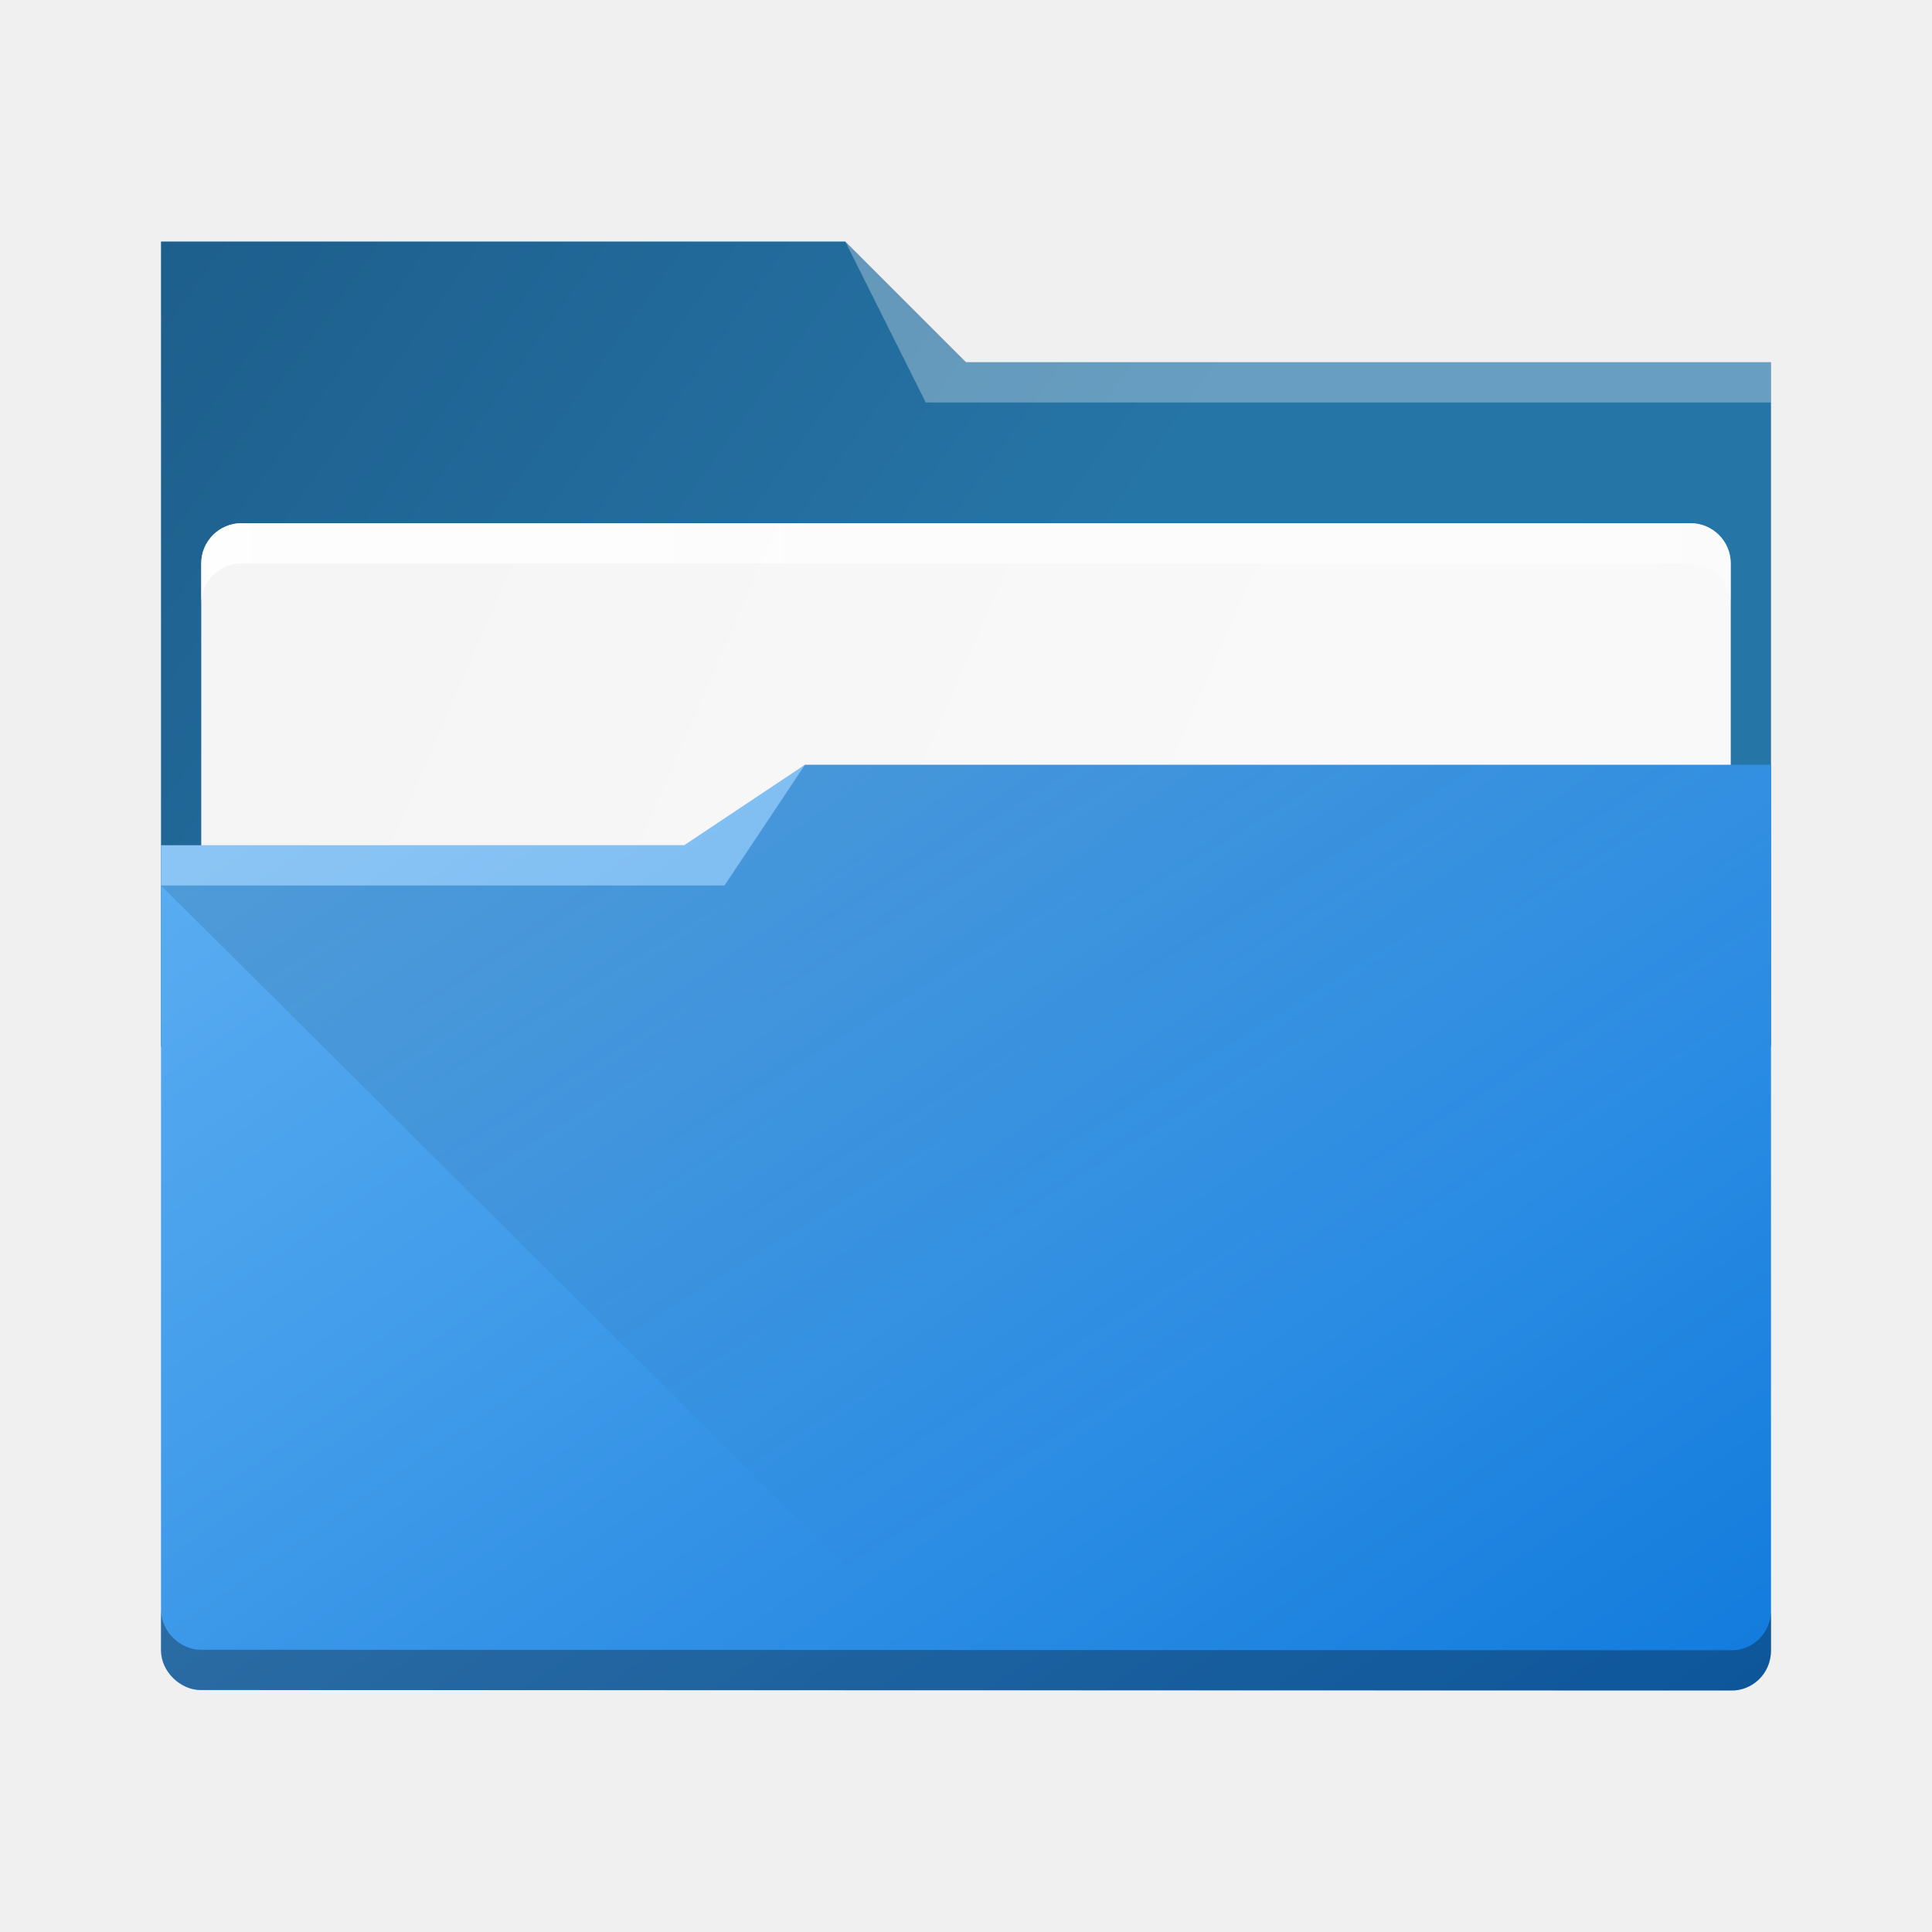
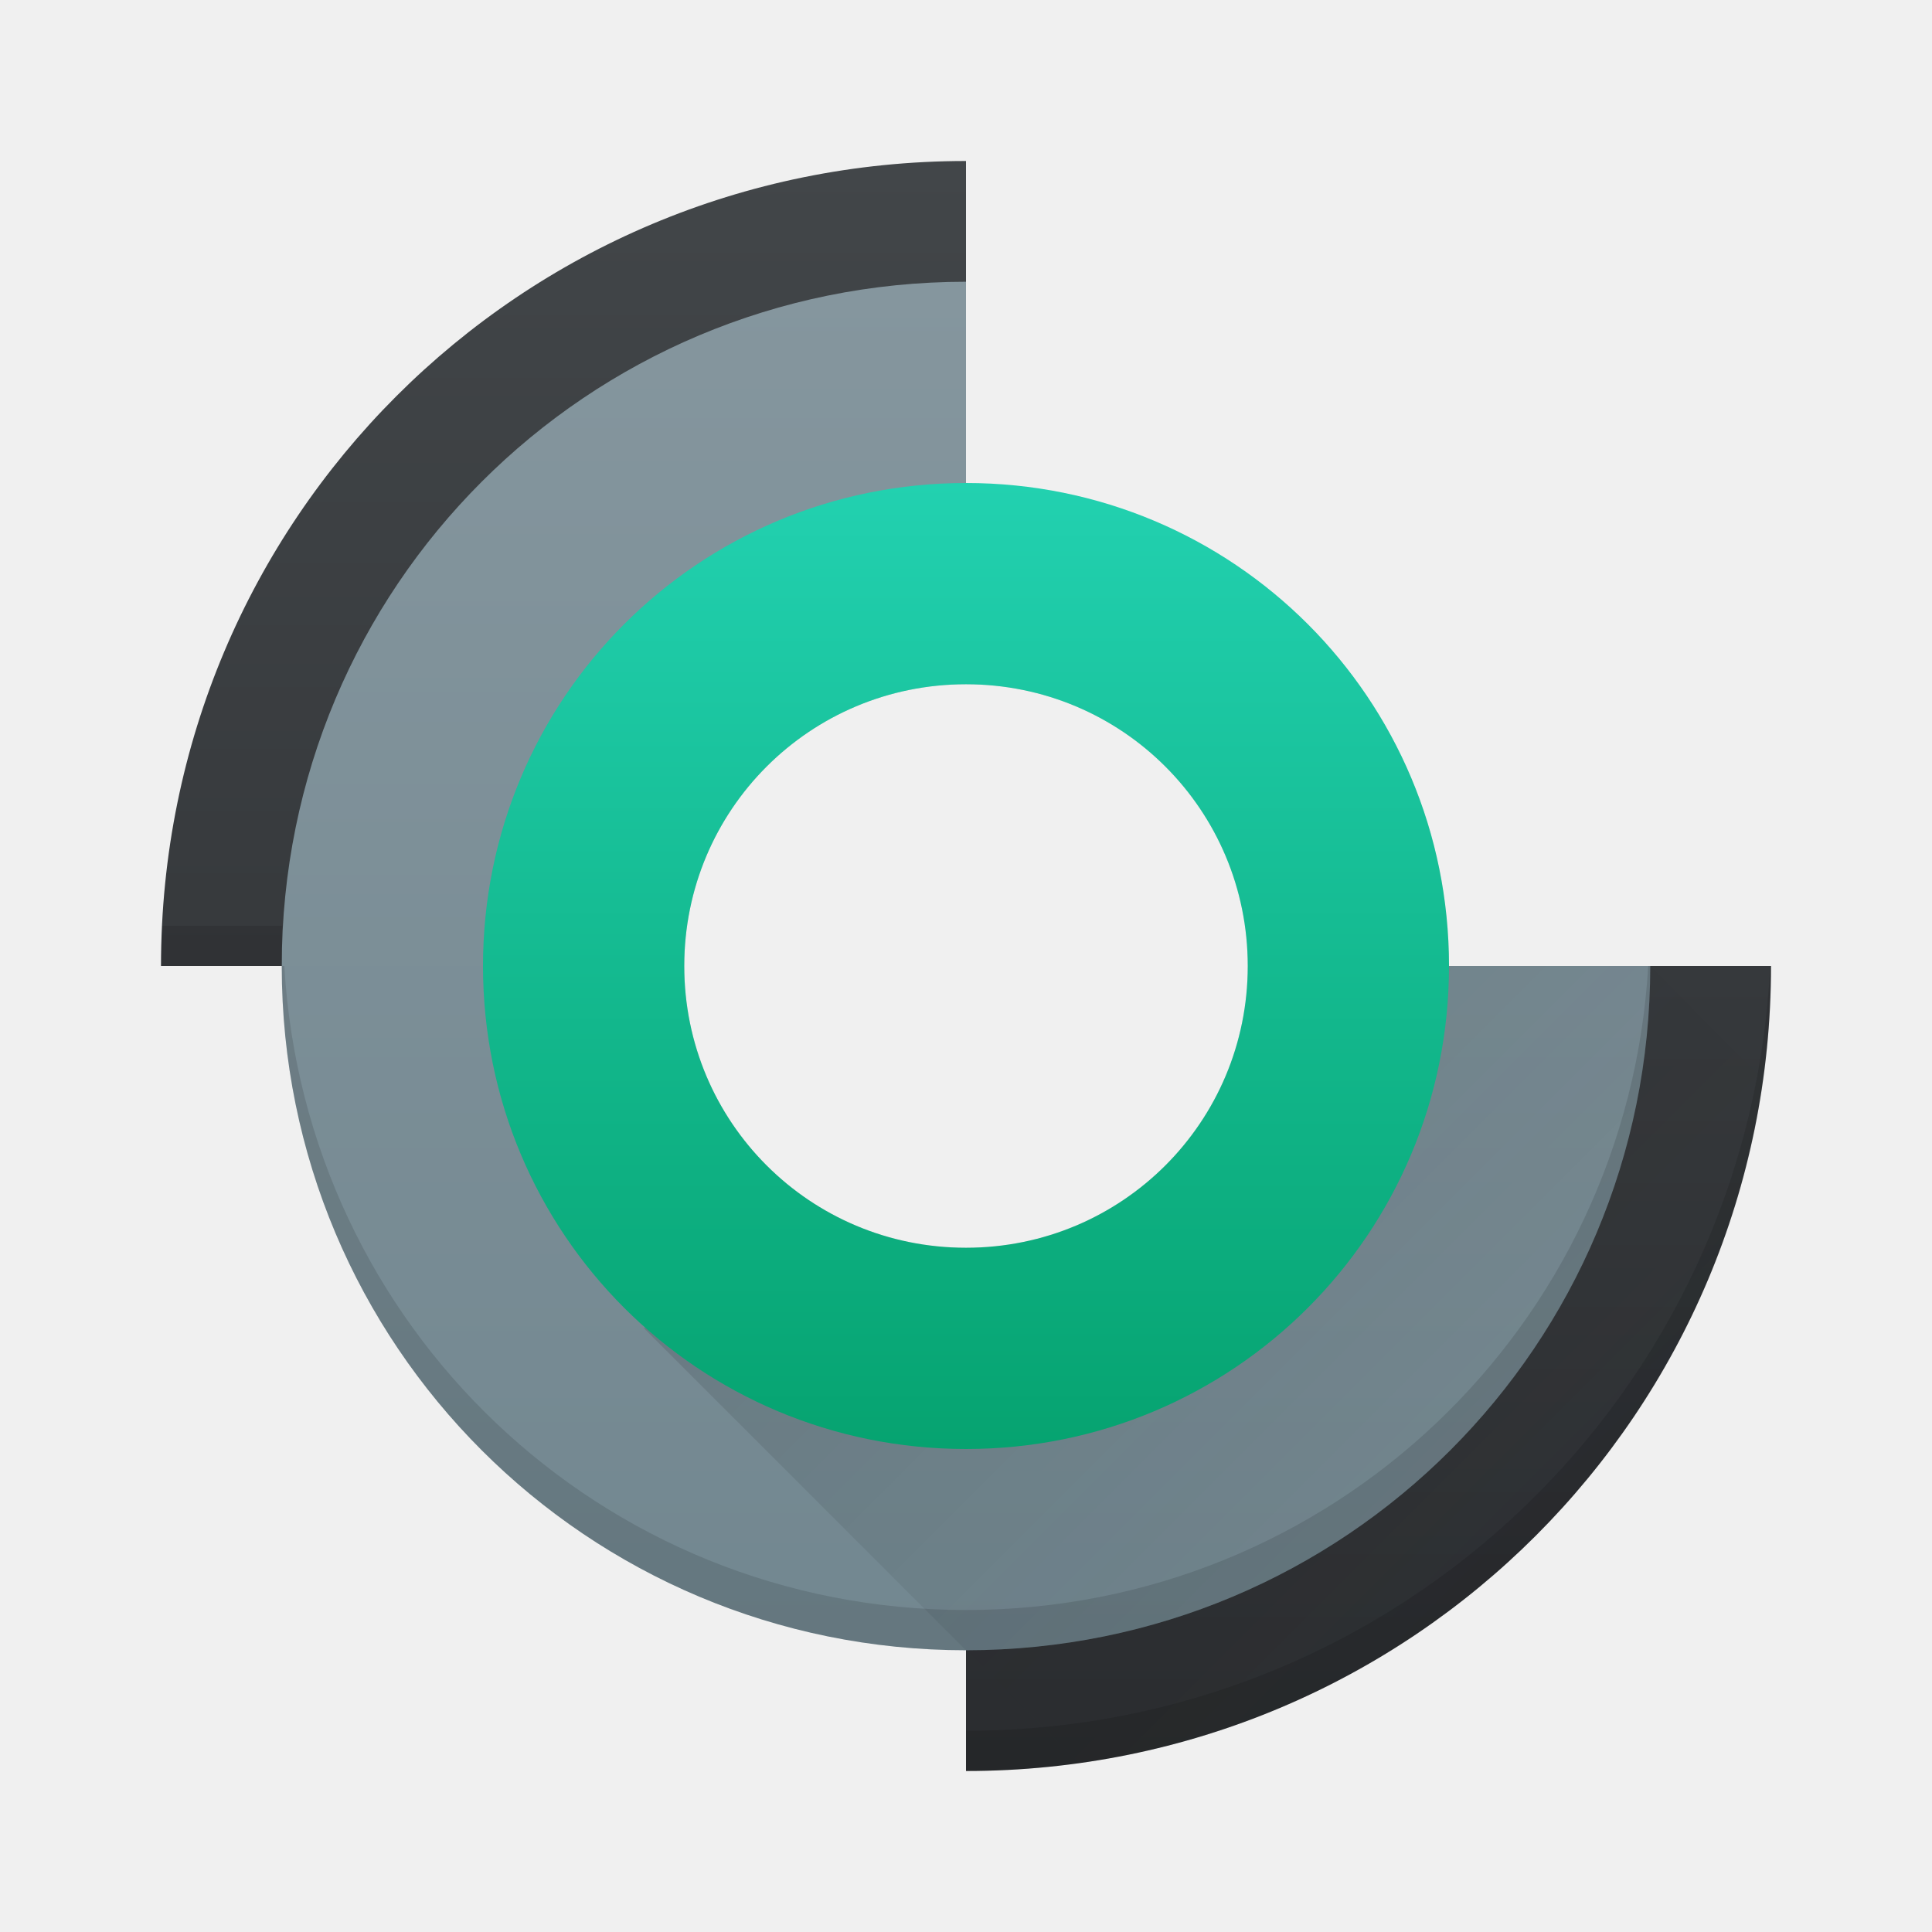
- <svg xmlns="http://www.w3.org/2000/svg" xmlns:xlink="http://www.w3.org/1999/xlink" width="48" height="48" viewBox="0 0 48 48" version="1.1">
+ <svg xmlns="http://www.w3.org/2000/svg" width="48" height="48">
  <defs>
-     <linearGradient xlink:href="#linearGradient4393" id="linearGradient4399" x1="424.441" y1="502.85" x2="440.878" y2="529.576" gradientUnits="userSpaceOnUse" gradientTransform="matrix(0.6922471,0,0,0.6922471,-280.1932,674.7655)" />
-     <linearGradient id="linearGradient4393">
-       <stop style="stop-color:#000000;stop-opacity:1;" offset="0" />
-       <stop style="stop-color:#000000;stop-opacity:0;" offset="1" />
+     <linearGradient id="a" y1="41" y2="7" x2="0" gradientUnits="userSpaceOnUse">
+       <stop stop-color="#728790" />
+       <stop offset="1" stop-color="#85969e" />
    </linearGradient>
-     <linearGradient xlink:href="#linearGradient4274" id="linearGradient4217" gradientUnits="userSpaceOnUse" gradientTransform="matrix(0.6922471,0,0,0.6922471,-264.2715,2671.798)" x1="390.571" y1="498.298" x2="442.571" y2="498.298" />
-     <linearGradient id="linearGradient4274">
-       <stop offset="0" style="stop-color:#ffffff;stop-opacity:1;" />
-       <stop offset="1" style="stop-color:#ffffff;stop-opacity:0.488" />
+     <linearGradient id="b" y1="36" y2="12" x2="0" gradientUnits="userSpaceOnUse">
+       <stop stop-color="#06a370" />
+       <stop offset="1" stop-color="#22d1b0" />
    </linearGradient>
-     <linearGradient xlink:href="#linearGradient4172-5" id="linearGradient4178" y1="548.886" y2="495.308" x2="397.228" gradientUnits="userSpaceOnUse" gradientTransform="matrix(0.6922471,0,0,0.6920218,-264.2715,671.4264)" x1="434.162" />
-     <linearGradient id="linearGradient4172-5">
-       <stop style="stop-color:#127bdc;stop-opacity:1" />
-       <stop offset="1" style="stop-color:#64b4f4;stop-opacity:1" />
+     <linearGradient id="c" y1="44" y2="4" x2="0" gradientUnits="userSpaceOnUse">
+       <stop stop-color="#2a2c2f" />
+       <stop offset="1" stop-color="#424649" />
    </linearGradient>
-     <linearGradient xlink:href="#linearGradient4227" id="linearGradient4225" gradientUnits="userSpaceOnUse" x1="396.571" y1="498.798" x2="426.571" y2="511.798" gradientTransform="matrix(0.6922471,0,0,0.6922471,-264.2715,671.6887)" />
-     <linearGradient id="linearGradient4227">
-       <stop offset="0" style="stop-color:#f5f5f5;stop-opacity:1" />
-       <stop offset="1" style="stop-color:#f9f9f9;stop-opacity:1" />
-     </linearGradient>
-     <linearGradient gradientTransform="matrix(0.6922471,0,0,0.6922471,-264.2715,671.3042)" xlink:href="#linearGradient4291" id="linearGradient4297" x1="388.571" y1="487.798" x2="416.571" y2="507.798" gradientUnits="userSpaceOnUse" />
-     <linearGradient id="linearGradient4291">
-       <stop style="stop-color:#1d5e8c;stop-opacity:1" offset="0" />
-       <stop style="stop-color:#2675a7;stop-opacity:1" offset="1" />
+     <linearGradient id="d" y1="15" x1="15" y2="44" x2="44" gradientUnits="userSpaceOnUse">
+       <stop stop-color="#020303" />
+       <stop offset="1" stop-color="#424649" stop-opacity="0" />
    </linearGradient>
  </defs>
-   <g transform="translate(0,-1004.362)">
-     <path style="fill:url(#linearGradient4297);fill-opacity:1" d="m 4,1030.362 40,0 0,-17 -20,0 -3,-3 -17,0 z" />
-     <rect ry="1" rx="1" y="1017.36" x="5" height="9" width="38" style="color:#000000;clip-rule:nonzero;display:inline;overflow:visible;visibility:visible;opacity:1;isolation:auto;mix-blend-mode:normal;color-interpolation:sRGB;color-interpolation-filters:linearRGB;solid-color:#000000;solid-opacity:1;fill:url(#linearGradient4225);fill-opacity:1;fill-rule:nonzero;stroke:none;stroke-width:1;stroke-linecap:butt;stroke-linejoin:miter;stroke-miterlimit:4;stroke-dasharray:none;stroke-dashoffset:0;stroke-opacity:1;marker:none;color-rendering:auto;image-rendering:auto;shape-rendering:auto;text-rendering:auto;enable-background:accumulate" />
-     <path style="fill:url(#linearGradient4178)" d="m 20,1023.362 -3,2 -13,0 0,1 -1e-6,18.998 c 0,0.54 0.489,0.991 0.984,0.991 L 43,1046.362 c 0.511,0.016 1,-0.396 1,-1 l 0,-22 z" />
-     <path style="opacity:0.3;fill:#ffffff;fill-opacity:1;fill-rule:evenodd" d="m 4,1025.362 0,1 14,0 2,-3 -3,2 z" />
-     <path style="opacity:0.3;fill:#ffffff;fill-opacity:1;fill-rule:evenodd" d="m 21,1010.362 2,4 2,0 19,0 0,-1 -19,0 -1,0 z" />
-     <path style="opacity:0.099;fill:url(#linearGradient4399);fill-opacity:1;fill-rule:evenodd;stroke:none;stroke-width:1px;stroke-linecap:butt;stroke-linejoin:miter;stroke-opacity:1" d="m 4,1026.362 14,0 2,-3 24,10e-5 0.174,22.308 -20.767,0 z" />
-     <path style="fill:#000000;color:#000000;clip-rule:nonzero;display:inline;overflow:visible;visibility:visible;opacity:0.3;isolation:auto;mix-blend-mode:normal;color-interpolation:sRGB;color-interpolation-filters:linearRGB;solid-color:#000000;solid-opacity:1;fill-opacity:1;fill-rule:nonzero;stroke:none;stroke-width:1;stroke-linecap:butt;stroke-linejoin:miter;stroke-miterlimit:4;stroke-dasharray:none;stroke-dashoffset:0;stroke-opacity:1;marker:none;filter-blend-mode:normal;filter-gaussianBlur-deviation:0;color-rendering:auto;image-rendering:auto;shape-rendering:auto;text-rendering:auto;enable-background:accumulate" d="M 4 39.998 L 4 40.998 C 4 41.538 4.489 41.988 4.984 41.988 L 43 42 C 43.511 42.016 44 41.605 44 41 L 44 40 C 44 40.605 43.511 41.016 43 41 L 4.984 40.988 C 4.489 40.988 4 40.538 4 39.998 z" transform="translate(0,1004.362)" />
-     <path style="color:#000000;clip-rule:nonzero;display:inline;overflow:visible;visibility:visible;opacity:0.85;isolation:auto;mix-blend-mode:normal;color-interpolation:sRGB;color-interpolation-filters:linearRGB;solid-color:#000000;solid-opacity:1;fill:url(#linearGradient4217);fill-opacity:1;fill-rule:nonzero;stroke:none;stroke-width:1;stroke-linecap:butt;stroke-linejoin:miter;stroke-miterlimit:4;stroke-dasharray:none;stroke-dashoffset:0;stroke-opacity:1;marker:none;color-rendering:auto;image-rendering:auto;shape-rendering:auto;text-rendering:auto;enable-background:accumulate" d="m 6,1017.362 c -0.554,0 -1,0.446 -1,1 l 0,1 c 0,-0.554 0.446,-1 1,-1 l 36,0 c 0.554,0 1,0.446 1,1 l 0,-1 c 0,-0.554 -0.446,-1 -1,-1 z" />
+   <g stroke-opacity=".55" stroke-width="2.8">
+     <path fill="url(#c)" d="m24 4c-11.08 0-20 8.92-20 20h7c0-7.202 5.798-13 13-13zm13 20c0 7.202-5.798 13-13 13v7c11.08 0 20-8.92 20-20z" />
+     <path fill="url(#a)" d="m24 7c-9.418 0-17 7.582-17 17 0 9.418 7.582 17 17 17 9.418 0 17-7.582 17-17h-7c0 5.54-4.46 10-10 10-5.54 0-10-4.46-10-10 0-5.54 4.46-10 10-10z" />
+   </g>
+   <path opacity=".2" fill="url(#d)" fill-rule="evenodd" d="m22 15l-7 7 2.68 10-1.68 1 10.801 10.801c8.829-1.227 15.773-8.171 17-17l-2.801-2.801h-5c0-3.597-1.575-6.804-4.066-9zm2 2c3.878 0 7 3.122 7 7 0 3.878-3.122 7-7 7-3.878 0-7-3.122-7-7 0-3.878 3.122-7 7-7" />
+   <g stroke-opacity=".55" stroke-width="2.8">
+     <path fill="url(#b)" d="m24 12c-6.648 0-12 5.352-12 12 0 6.648 5.352 12 12 12 6.648 0 12-5.352 12-12 0-6.648-5.352-12-12-12m0 5c3.878 0 7 3.122 7 7 0 3.878-3.122 7-7 7-3.878 0-7-3.122-7-7 0-3.878 3.122-7 7-7" />
+     <g fill-opacity=".118">
+       <path d="m4.03 23c-.016.332-.025.664-.025 1h3v-1h-2zm39.949 1c-.518 10.611-9.23 19-19.975 19v1c11.08 0 20-8.92 20-20z" />
+       <path d="m7 24c0 9.418 7.582 17 17 17 9.418 0 17-7.582 17-17h-.051c-.517 8.946-7.869 16-16.949 16-9.08 0-16.417-7.06-16.936-16z" />
+     </g>
  </g>
</svg>
